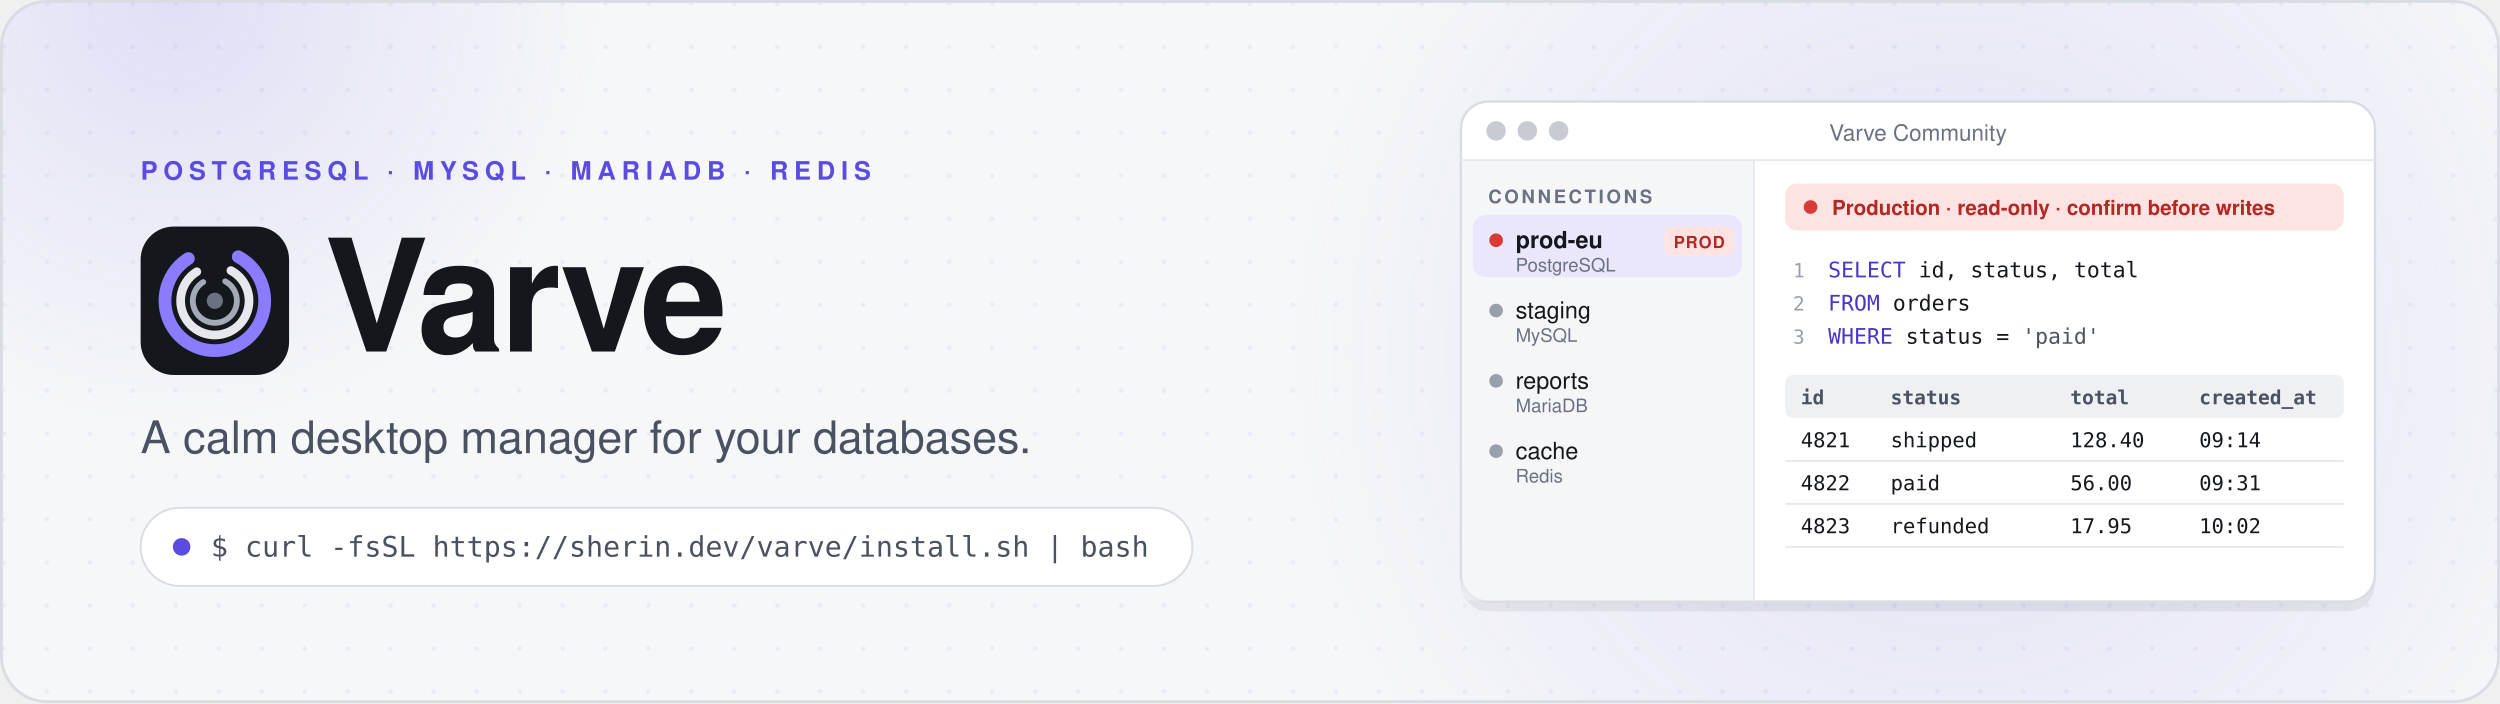
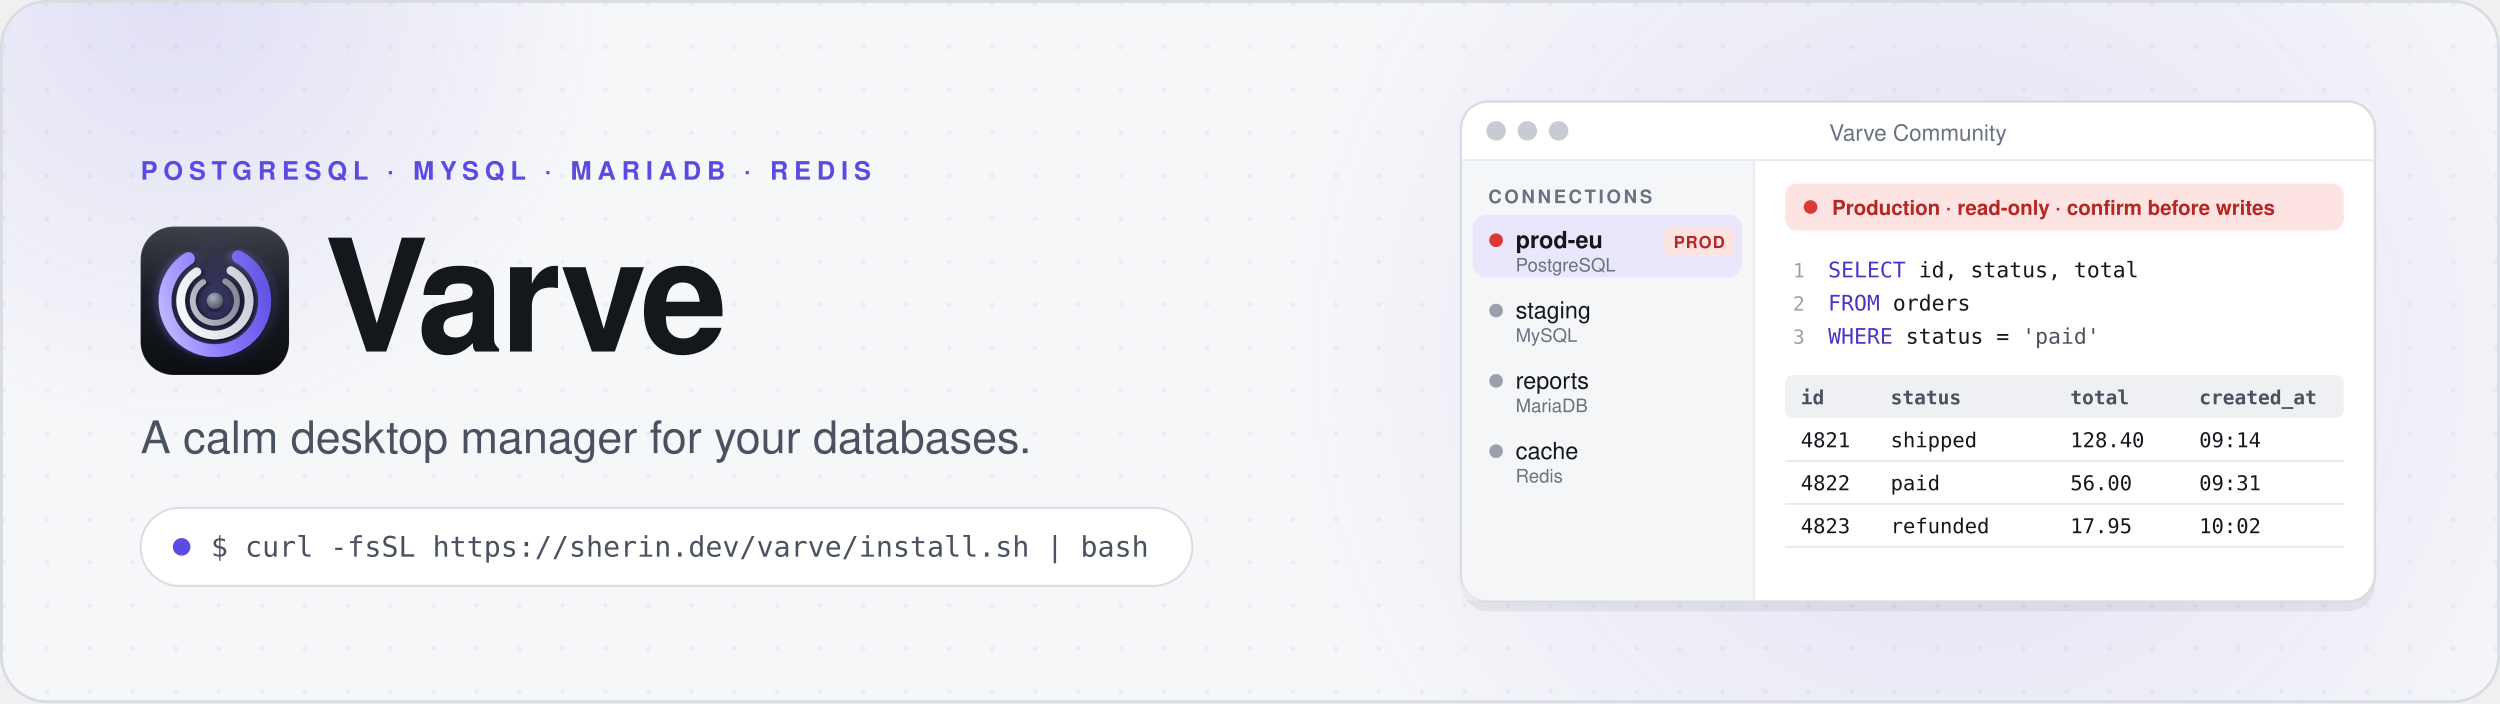
<svg xmlns="http://www.w3.org/2000/svg" width="1280" height="360" viewBox="0 0 1280 360" role="img" aria-label="Varve: a calm desktop manager for PostgreSQL, MySQL, MariaDB and Redis">
  <defs>
    <radialGradient id="glow">
      <stop offset="0" stop-color="#5B4BE0" stop-opacity="0.14" />
      <stop offset="1" stop-color="#5B4BE0" stop-opacity="0" />
    </radialGradient>
    <pattern id="dots" width="22" height="22" patternUnits="userSpaceOnUse">
      <circle cx="2" cy="2" r="1.2" fill="#5B4BE0" fill-opacity="0.07" />
    </pattern>
    <clipPath id="clip">
      <rect width="1280" height="360" rx="24" />
    </clipPath>
  </defs>
  <g clip-path="url(#clip)">
    <rect width="1280" height="360" fill="#F6F7F9" />
    <rect width="1280" height="360" fill="url(#dots)" />
    <circle cx="1000" cy="180" r="340" fill="url(#glow)" />
    <circle cx="90" cy="0" r="220" fill="url(#glow)" />
  </g>
  <rect x="0.75" y="0.75" width="1278.5" height="358.5" rx="23.25" fill="none" stroke="#D9DDE3" stroke-width="1.5" />
  <text x="72" y="92" font-family="'IBM Plex Sans', -apple-system, BlinkMacSystemFont, 'Segoe UI', Helvetica, Arial, sans-serif" font-size="13" font-weight="600" fill="#5B4BE0" text-anchor="start" letter-spacing="3">POSTGRESQL  ·  MYSQL  ·  MARIADB  ·  REDIS</text>
  <g transform="translate(72 116) scale(0.14844)">
-     <rect width="512" height="512" rx="114" fill="#14171C" />
-     <g fill="none" stroke-linecap="round" transform="rotate(-62 256 256)">
-       <circle cx="256" cy="256" r="172" stroke="#8B7CFF" stroke-width="44" stroke-dasharray="900 1081" />
-       <circle cx="256" cy="256" r="118" stroke="#E6E8EC" stroke-width="30" stroke-dasharray="618 741" />
-       <circle cx="256" cy="256" r="76" stroke="#A3A9B5" stroke-width="20" stroke-dasharray="398 478" />
+     <defs>
+       <linearGradient id="readme-tile" x1="0" y1="0" x2="0" y2="1">
+         <stop offset="0" stop-color="#262A33" />
+         <stop offset="0.55" stop-color="#16191F" />
+         <stop offset="1" stop-color="#0C0E12" />
+       </linearGradient>
+       <radialGradient id="readme-glow" cx="0.5" cy="0.5" r="0.5">
+         <stop offset="0" stop-color="#8B7CFF" stop-opacity="0.34" />
+         <stop offset="0.6" stop-color="#5B4BE0" stop-opacity="0.10" />
+         <stop offset="1" stop-color="#5B4BE0" stop-opacity="0" />
+       </radialGradient>
+       <linearGradient id="readme-sheen" x1="0" y1="0" x2="0" y2="1">
+         <stop offset="0" stop-color="#FFFFFF" stop-opacity="0.10" />
+         <stop offset="0.45" stop-color="#FFFFFF" stop-opacity="0" />
+       </linearGradient>
+       <linearGradient id="readme-edge" x1="0" y1="0" x2="0" y2="1">
+         <stop offset="0" stop-color="#FFFFFF" stop-opacity="0.22" />
+         <stop offset="0.5" stop-color="#FFFFFF" stop-opacity="0.04" />
+         <stop offset="1" stop-color="#FFFFFF" stop-opacity="0.10" />
+       </linearGradient>
+       <linearGradient id="readme-ring-outer" gradientUnits="userSpaceOnUse" x1="96" y1="96" x2="416" y2="416">
+         <stop offset="0" stop-color="#C9C1FF" />
+         <stop offset="0.45" stop-color="#8B7CFF" />
+         <stop offset="1" stop-color="#5B4BE0" />
+       </linearGradient>
+       <linearGradient id="readme-ring-middle" gradientUnits="userSpaceOnUse" x1="138" y1="138" x2="374" y2="374">
+         <stop offset="0" stop-color="#FFFFFF" />
+         <stop offset="1" stop-color="#C3C8D1" />
+       </linearGradient>
+       <linearGradient id="readme-ring-inner" gradientUnits="userSpaceOnUse" x1="180" y1="180" x2="332" y2="332">
+         <stop offset="0" stop-color="#C2C7D0" />
+         <stop offset="1" stop-color="#7A8190" />
+       </linearGradient>
+       <radialGradient id="readme-dot" cx="0.38" cy="0.32" r="0.75">
+         <stop offset="0" stop-color="#A9AFBA" />
+         <stop offset="1" stop-color="#4A5160" />
+       </radialGradient>
+       <filter id="readme-bloom" x="-30%" y="-30%" width="160%" height="160%">
+         <feGaussianBlur stdDeviation="14" />
+       </filter>
+       <filter id="readme-lift" x="-20%" y="-20%" width="140%" height="140%">
+         <feGaussianBlur in="SourceAlpha" stdDeviation="7" />
+         <feOffset dy="8" result="blur" />
+         <feFlood flood-color="#000000" flood-opacity="0.55" />
+         <feComposite in2="blur" operator="in" />
+         <feMerge>
+           <feMergeNode />
+           <feMergeNode in="SourceGraphic" />
+         </feMerge>
+       </filter>
+       <clipPath id="readme-clip">
+         <rect width="512" height="512" rx="114" />
+       </clipPath>
+     </defs>
+     <g clip-path="url(#readme-clip)">
+       <rect width="512" height="512" fill="url(#readme-tile)" />
+       <circle cx="256" cy="256" r="250" fill="url(#readme-glow)" />
+       <g transform="rotate(-62 256 256)" fill="none" stroke-linecap="round">
+         <circle cx="256" cy="256" r="172" stroke="#8B7CFF" stroke-opacity="0.55" stroke-width="44" stroke-dasharray="900 1081" filter="url(#readme-bloom)" />
+         <g filter="url(#readme-lift)">
+           <circle cx="256" cy="256" r="172" stroke="url(#readme-ring-outer)" stroke-width="44" stroke-dasharray="900 1081" />
+           <circle cx="256" cy="256" r="118" stroke="url(#readme-ring-middle)" stroke-width="30" stroke-dasharray="618 741" />
+           <circle cx="256" cy="256" r="76" stroke="url(#readme-ring-inner)" stroke-width="20" stroke-dasharray="398 478" />
+         </g>
+       </g>
+       <circle cx="256" cy="256" r="28" fill="url(#readme-dot)" filter="url(#readme-lift)" />
+       <rect width="512" height="512" fill="url(#readme-sheen)" />
    </g>
-     <circle cx="256" cy="256" r="28" fill="#6A7180" />
+     <rect x="1" y="1" width="510" height="510" rx="113" fill="none" stroke="url(#readme-edge)" stroke-width="2" />
  </g>
  <text x="166" y="180" font-family="'IBM Plex Sans', -apple-system, BlinkMacSystemFont, 'Segoe UI', Helvetica, Arial, sans-serif" font-size="80" font-weight="700" fill="#14171C" text-anchor="start" letter-spacing="-2">Varve</text>
  <text x="72" y="232" font-family="'IBM Plex Sans', -apple-system, BlinkMacSystemFont, 'Segoe UI', Helvetica, Arial, sans-serif" font-size="23" font-weight="500" fill="#4A5160" text-anchor="start">A calm desktop manager for your databases.</text>
  <rect x="72" y="260" width="538.5" height="40" rx="20" fill="#FFFFFF" stroke="#D9DDE3" />
  <circle cx="93" cy="280" r="4.5" fill="#5B4BE0" />
  <text x="108" y="285" font-family="'IBM Plex Mono', ui-monospace, SFMono-Regular, 'SF Mono', Menlo, Consolas, monospace" font-size="14.5" font-weight="500" fill="#4A5160" text-anchor="start">$ curl -fsSL https://sherin.dev/varve/install.sh | bash</text>
  <rect x="748" y="57" width="468" height="256" rx="14" fill="#14171C" fill-opacity="0.07" />
  <rect x="748" y="52" width="468" height="256" rx="14" fill="#FFFFFF" stroke="#D9DDE3" stroke-width="1.25" />
  <path d="M748 82 H1216" stroke="#E6E9ED" />
  <circle cx="766" cy="67" r="5" fill="#9AA0AB" fill-opacity="0.55" />
  <circle cx="782" cy="67" r="5" fill="#9AA0AB" fill-opacity="0.55" />
  <circle cx="798" cy="67" r="5" fill="#9AA0AB" fill-opacity="0.55" />
  <text x="982.0" y="72" font-family="'IBM Plex Sans', -apple-system, BlinkMacSystemFont, 'Segoe UI', Helvetica, Arial, sans-serif" font-size="11.5" font-weight="500" fill="#6A7180" text-anchor="middle">Varve Community</text>
  <rect x="748.6" y="82.6" width="150" height="224.8" fill="#EEF0F3" fill-opacity="0.6" />
  <path d="M898 82 V308" stroke="#E6E9ED" />
  <text x="762" y="104" font-family="'IBM Plex Sans', -apple-system, BlinkMacSystemFont, 'Segoe UI', Helvetica, Arial, sans-serif" font-size="9.5" font-weight="600" fill="#6A7180" text-anchor="start" letter-spacing="1.4">CONNECTIONS</text>
  <rect x="754" y="110" width="138" height="32" rx="7" fill="#EAE7FC" />
  <circle cx="766" cy="123" r="3.5" fill="#D93A37" />
  <text x="776" y="127" font-family="'IBM Plex Sans', -apple-system, BlinkMacSystemFont, 'Segoe UI', Helvetica, Arial, sans-serif" font-size="12" font-weight="600" fill="#14171C" text-anchor="start">prod-eu</text>
  <text x="776" y="139" font-family="'IBM Plex Sans', -apple-system, BlinkMacSystemFont, 'Segoe UI', Helvetica, Arial, sans-serif" font-size="9.5" font-weight="400" fill="#6A7180" text-anchor="start">PostgreSQL</text>
  <rect x="852" y="116" width="36" height="15" rx="4" fill="#FDE4E3" />
  <text x="870" y="127" font-family="'IBM Plex Sans', -apple-system, BlinkMacSystemFont, 'Segoe UI', Helvetica, Arial, sans-serif" font-size="8.5" font-weight="700" fill="#B42724" text-anchor="middle" letter-spacing="0.6">PROD</text>
  <circle cx="766" cy="159" r="3.5" fill="#9AA0AB" />
  <text x="776" y="163" font-family="'IBM Plex Sans', -apple-system, BlinkMacSystemFont, 'Segoe UI', Helvetica, Arial, sans-serif" font-size="12" font-weight="500" fill="#14171C" text-anchor="start">staging</text>
  <text x="776" y="175" font-family="'IBM Plex Sans', -apple-system, BlinkMacSystemFont, 'Segoe UI', Helvetica, Arial, sans-serif" font-size="9.5" font-weight="400" fill="#6A7180" text-anchor="start">MySQL</text>
  <circle cx="766" cy="195" r="3.5" fill="#9AA0AB" />
  <text x="776" y="199" font-family="'IBM Plex Sans', -apple-system, BlinkMacSystemFont, 'Segoe UI', Helvetica, Arial, sans-serif" font-size="12" font-weight="500" fill="#14171C" text-anchor="start">reports</text>
  <text x="776" y="211" font-family="'IBM Plex Sans', -apple-system, BlinkMacSystemFont, 'Segoe UI', Helvetica, Arial, sans-serif" font-size="9.5" font-weight="400" fill="#6A7180" text-anchor="start">MariaDB</text>
  <circle cx="766" cy="231" r="3.5" fill="#9AA0AB" />
  <text x="776" y="235" font-family="'IBM Plex Sans', -apple-system, BlinkMacSystemFont, 'Segoe UI', Helvetica, Arial, sans-serif" font-size="12" font-weight="500" fill="#14171C" text-anchor="start">cache</text>
  <text x="776" y="247" font-family="'IBM Plex Sans', -apple-system, BlinkMacSystemFont, 'Segoe UI', Helvetica, Arial, sans-serif" font-size="9.5" font-weight="400" fill="#6A7180" text-anchor="start">Redis</text>
  <rect x="914" y="94" width="286" height="24" rx="6" fill="#FDE4E3" />
  <circle cx="927" cy="106" r="3.5" fill="#D93A37" />
  <text x="938" y="110" font-family="'IBM Plex Sans', -apple-system, BlinkMacSystemFont, 'Segoe UI', Helvetica, Arial, sans-serif" font-size="10.5" font-weight="600" fill="#B42724" text-anchor="start">Production  ·  read-only  ·  confirm before writes</text>
  <text x="936" y="142" font-family="'IBM Plex Mono', ui-monospace, SFMono-Regular, 'SF Mono', Menlo, Consolas, monospace" font-size="11" font-weight="500" fill="#14171C" text-anchor="start">
    <tspan fill="#4637C4">SELECT</tspan> id, status, total</text>
  <text x="918" y="142" font-family="'IBM Plex Mono', ui-monospace, SFMono-Regular, 'SF Mono', Menlo, Consolas, monospace" font-size="10" font-weight="400" fill="#9AA0AB" text-anchor="start">1</text>
  <text x="936" y="159" font-family="'IBM Plex Mono', ui-monospace, SFMono-Regular, 'SF Mono', Menlo, Consolas, monospace" font-size="11" font-weight="500" fill="#14171C" text-anchor="start">
    <tspan fill="#4637C4">FROM</tspan> orders</text>
  <text x="918" y="159" font-family="'IBM Plex Mono', ui-monospace, SFMono-Regular, 'SF Mono', Menlo, Consolas, monospace" font-size="10" font-weight="400" fill="#9AA0AB" text-anchor="start">2</text>
  <text x="936" y="176" font-family="'IBM Plex Mono', ui-monospace, SFMono-Regular, 'SF Mono', Menlo, Consolas, monospace" font-size="11" font-weight="500" fill="#14171C" text-anchor="start">
    <tspan fill="#4637C4">WHERE</tspan> status = <tspan fill="#4A5160">'paid'</tspan>
  </text>
  <text x="918" y="176" font-family="'IBM Plex Mono', ui-monospace, SFMono-Regular, 'SF Mono', Menlo, Consolas, monospace" font-size="10" font-weight="400" fill="#9AA0AB" text-anchor="start">3</text>
  <rect x="914" y="192" width="286" height="22" rx="4" fill="#EEF0F3" />
  <text x="922" y="207" font-family="'IBM Plex Mono', ui-monospace, SFMono-Regular, 'SF Mono', Menlo, Consolas, monospace" font-size="10" font-weight="600" fill="#4A5160" text-anchor="start">id</text>
  <text x="968" y="207" font-family="'IBM Plex Mono', ui-monospace, SFMono-Regular, 'SF Mono', Menlo, Consolas, monospace" font-size="10" font-weight="600" fill="#4A5160" text-anchor="start">status</text>
  <text x="1060" y="207" font-family="'IBM Plex Mono', ui-monospace, SFMono-Regular, 'SF Mono', Menlo, Consolas, monospace" font-size="10" font-weight="600" fill="#4A5160" text-anchor="start">total</text>
  <text x="1126" y="207" font-family="'IBM Plex Mono', ui-monospace, SFMono-Regular, 'SF Mono', Menlo, Consolas, monospace" font-size="10" font-weight="600" fill="#4A5160" text-anchor="start">created_at</text>
  <path d="M914 236 H1200" stroke="#E6E9ED" />
  <text x="922" y="229" font-family="'IBM Plex Mono', ui-monospace, SFMono-Regular, 'SF Mono', Menlo, Consolas, monospace" font-size="10.5" font-weight="400" fill="#14171C" text-anchor="start">4821</text>
  <text x="968" y="229" font-family="'IBM Plex Mono', ui-monospace, SFMono-Regular, 'SF Mono', Menlo, Consolas, monospace" font-size="10.5" font-weight="400" fill="#14171C" text-anchor="start">shipped</text>
  <text x="1060" y="229" font-family="'IBM Plex Mono', ui-monospace, SFMono-Regular, 'SF Mono', Menlo, Consolas, monospace" font-size="10.5" font-weight="400" fill="#14171C" text-anchor="start">128.40</text>
  <text x="1126" y="229" font-family="'IBM Plex Mono', ui-monospace, SFMono-Regular, 'SF Mono', Menlo, Consolas, monospace" font-size="10.5" font-weight="400" fill="#14171C" text-anchor="start">09:14</text>
  <path d="M914 258 H1200" stroke="#E6E9ED" />
  <text x="922" y="251" font-family="'IBM Plex Mono', ui-monospace, SFMono-Regular, 'SF Mono', Menlo, Consolas, monospace" font-size="10.5" font-weight="400" fill="#14171C" text-anchor="start">4822</text>
  <text x="968" y="251" font-family="'IBM Plex Mono', ui-monospace, SFMono-Regular, 'SF Mono', Menlo, Consolas, monospace" font-size="10.5" font-weight="400" fill="#14171C" text-anchor="start">paid</text>
  <text x="1060" y="251" font-family="'IBM Plex Mono', ui-monospace, SFMono-Regular, 'SF Mono', Menlo, Consolas, monospace" font-size="10.5" font-weight="400" fill="#14171C" text-anchor="start">56.00</text>
  <text x="1126" y="251" font-family="'IBM Plex Mono', ui-monospace, SFMono-Regular, 'SF Mono', Menlo, Consolas, monospace" font-size="10.5" font-weight="400" fill="#14171C" text-anchor="start">09:31</text>
  <path d="M914 280 H1200" stroke="#E6E9ED" />
  <text x="922" y="273" font-family="'IBM Plex Mono', ui-monospace, SFMono-Regular, 'SF Mono', Menlo, Consolas, monospace" font-size="10.5" font-weight="400" fill="#14171C" text-anchor="start">4823</text>
  <text x="968" y="273" font-family="'IBM Plex Mono', ui-monospace, SFMono-Regular, 'SF Mono', Menlo, Consolas, monospace" font-size="10.5" font-weight="400" fill="#14171C" text-anchor="start">refunded</text>
  <text x="1060" y="273" font-family="'IBM Plex Mono', ui-monospace, SFMono-Regular, 'SF Mono', Menlo, Consolas, monospace" font-size="10.5" font-weight="400" fill="#14171C" text-anchor="start">17.95</text>
  <text x="1126" y="273" font-family="'IBM Plex Mono', ui-monospace, SFMono-Regular, 'SF Mono', Menlo, Consolas, monospace" font-size="10.5" font-weight="400" fill="#14171C" text-anchor="start">10:02</text>
</svg>
